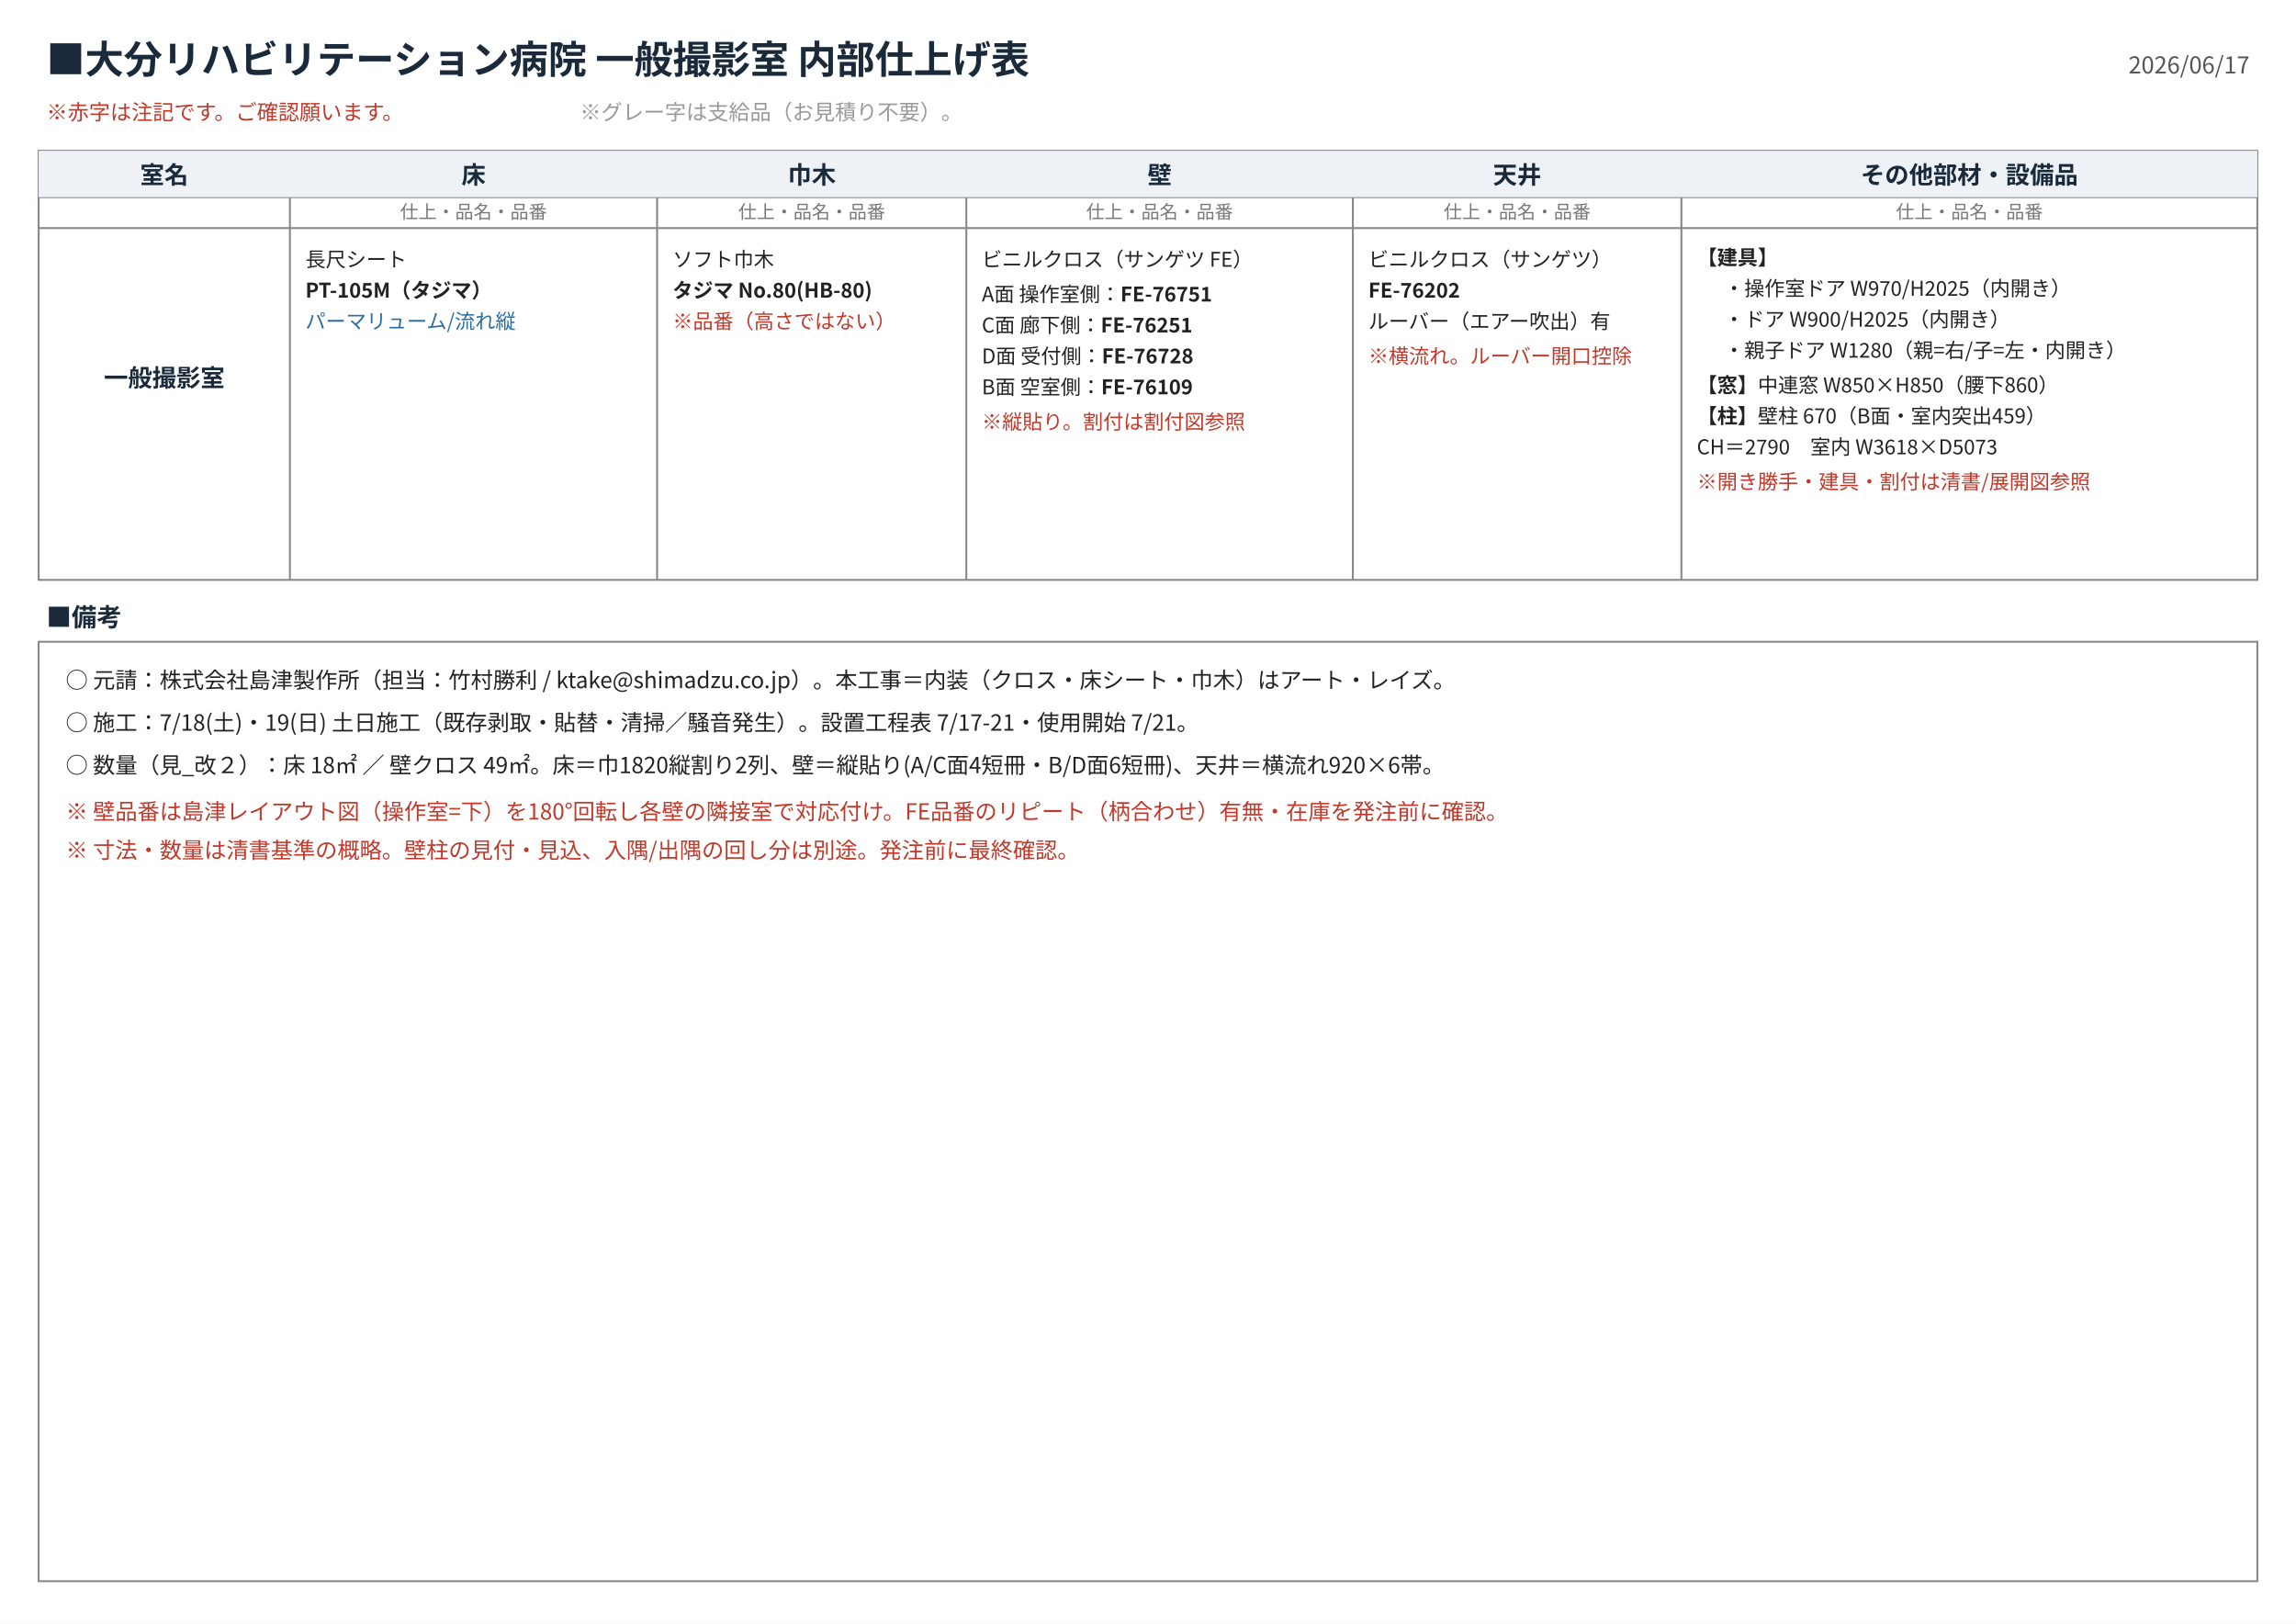
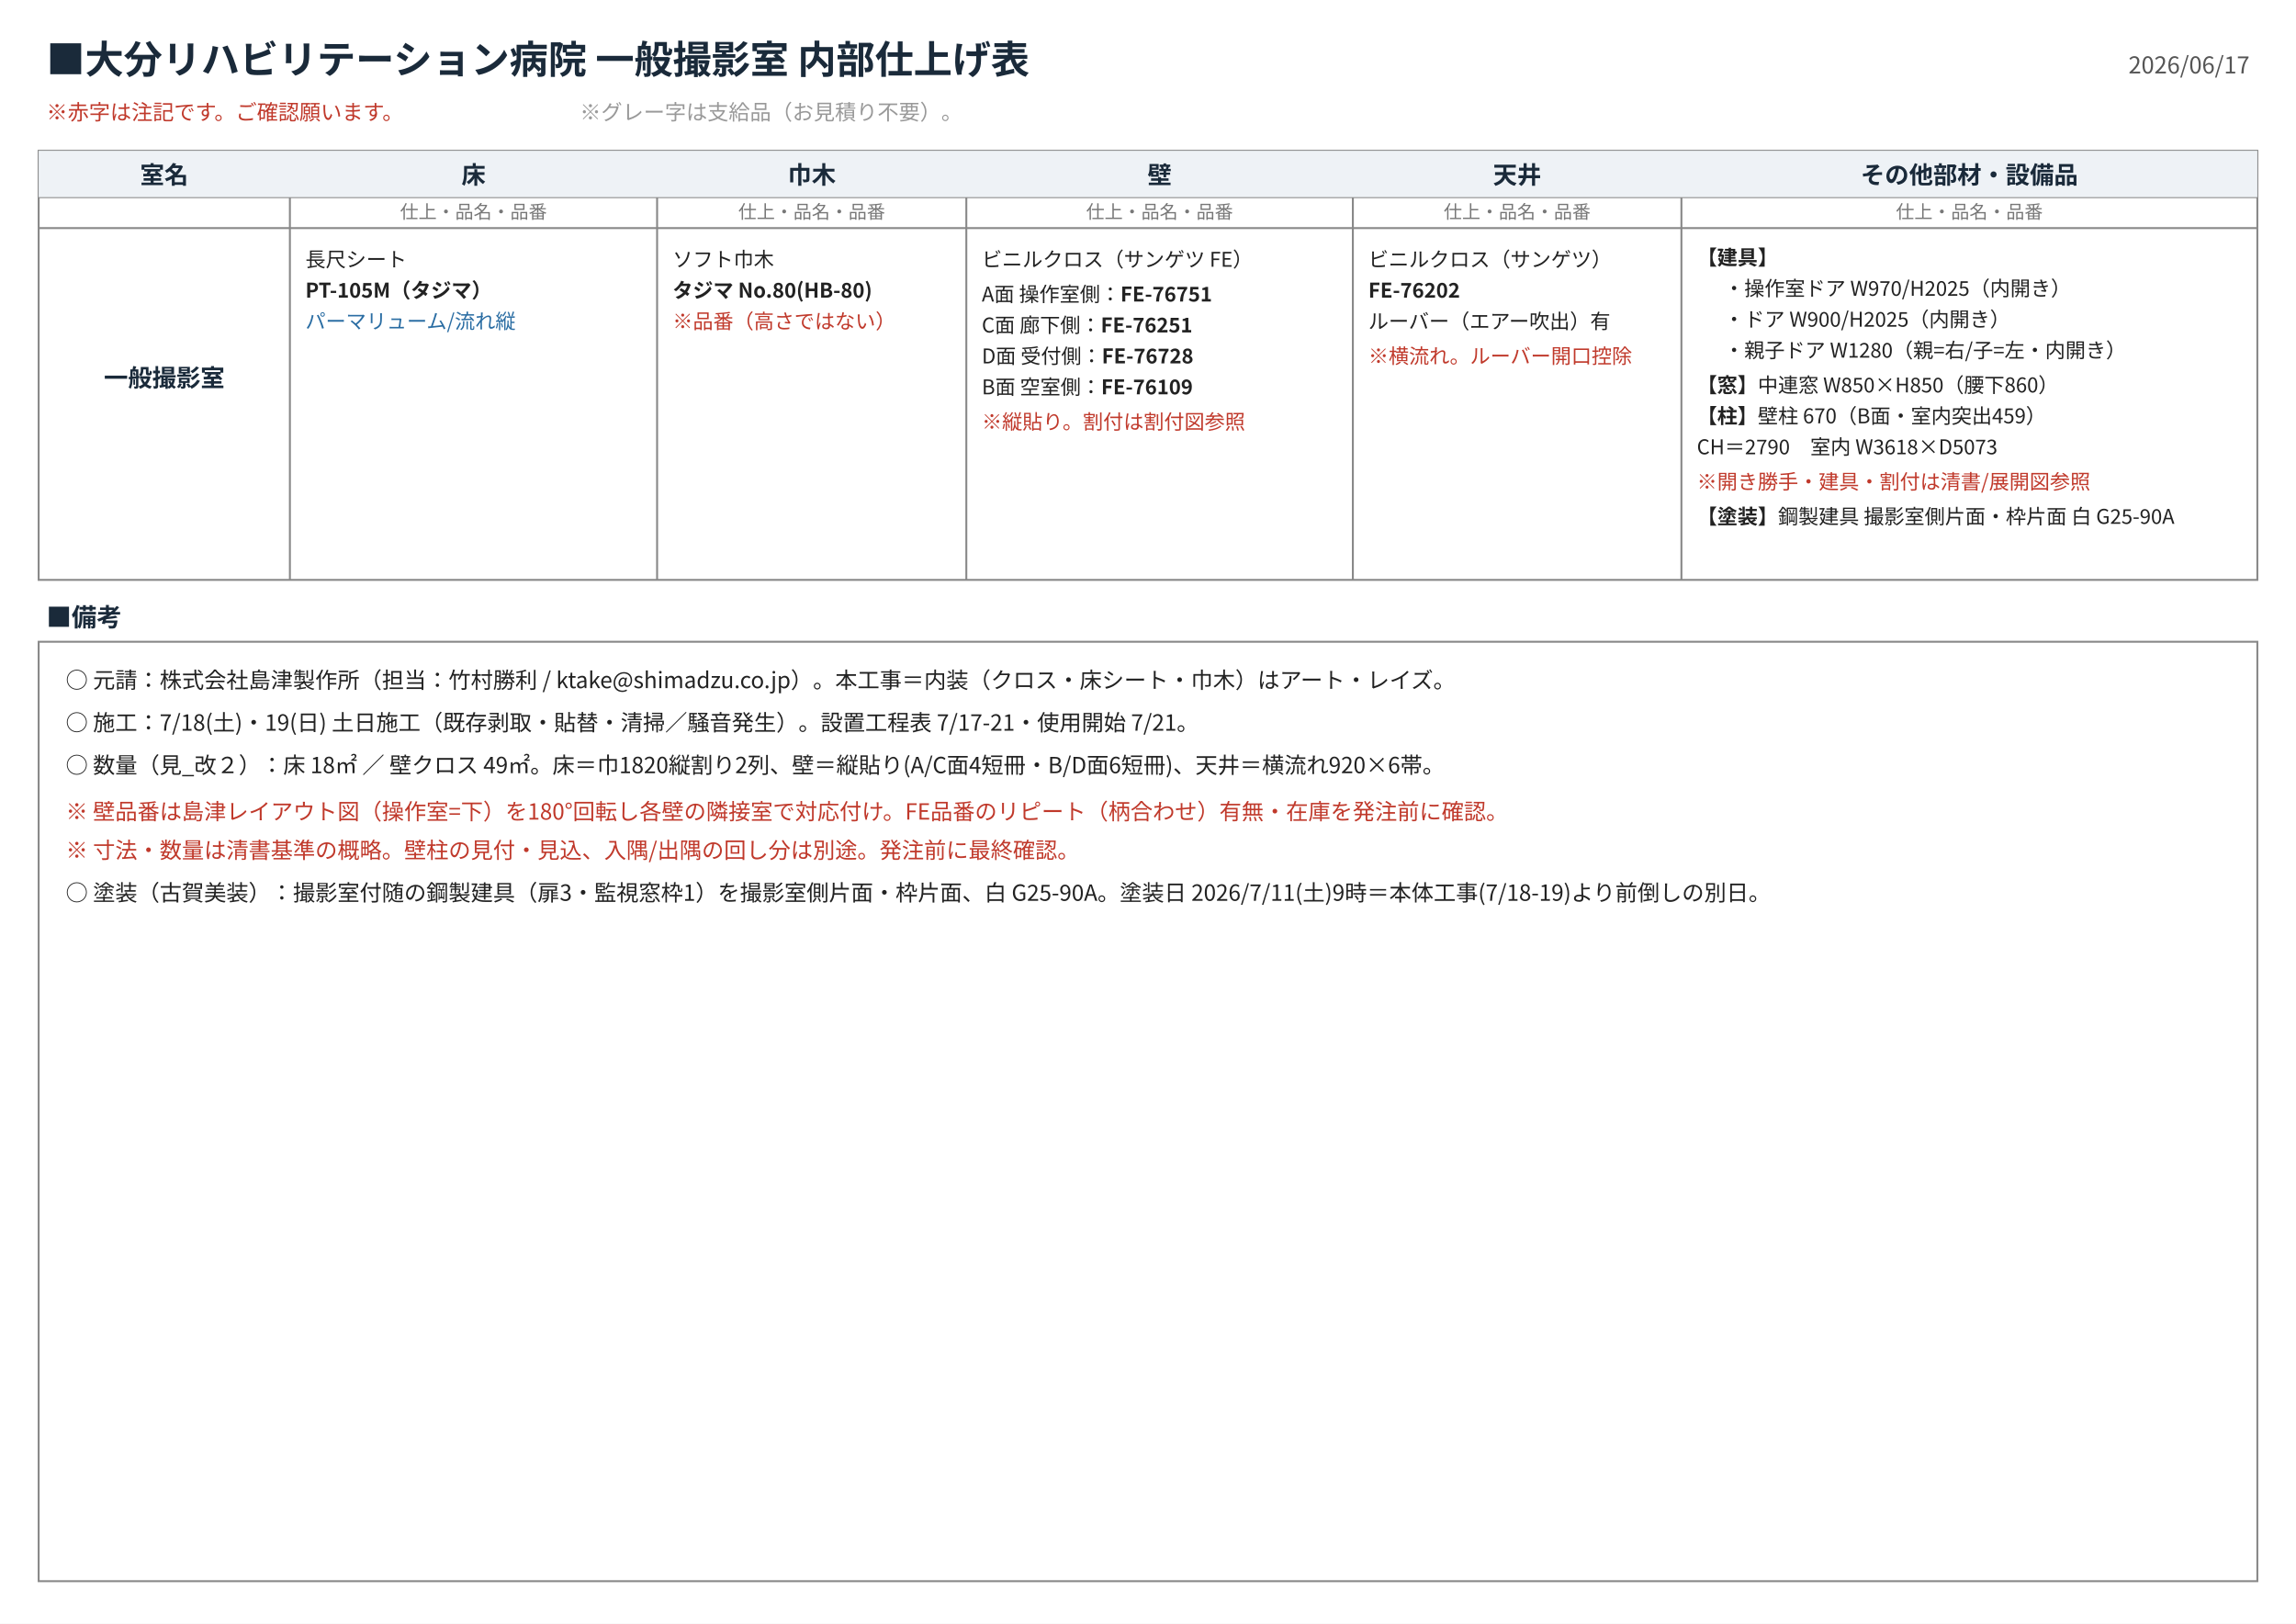
<svg xmlns="http://www.w3.org/2000/svg" viewBox="0 0 1188 840" font-family="'Noto Sans CJK JP','Noto Sans JP','IPAGothic','Yu Gothic','Hiragino Kaku Gothic ProN','Meiryo',sans-serif">
  <rect x="0" y="0" width="1188" height="840" fill="#fff" />
  <text x="24" y="38" font-size="20" font-weight="bold" fill="#1a2a3a">■大分リハビリテーション病院 一般撮影室 内部仕上げ表</text>
  <text x="1164" y="38" font-size="12" fill="#555" text-anchor="end">2026/06/17</text>
  <text x="24" y="62" font-size="11" fill="#c0392b">※赤字は注記です。ご確認願います。</text>
  <text x="300" y="62" font-size="11" fill="#999">※グレー字は支給品（お見積り不要）。</text>
  <g stroke="#888" stroke-width="1" fill="none">
    <rect x="20" y="78" width="1148" height="222" />
    <line x1="20" y1="102" x2="1168" y2="102" />
    <line x1="20" y1="118" x2="1168" y2="118" />
  </g>
  <g stroke="#888" stroke-width="1">
    <line x1="150" y1="78" x2="150" y2="300" />
    <line x1="340" y1="78" x2="340" y2="300" />
    <line x1="500" y1="78" x2="500" y2="300" />
    <line x1="700" y1="78" x2="700" y2="300" />
    <line x1="870" y1="78" x2="870" y2="300" />
  </g>
  <rect x="20" y="78" width="1148" height="24" fill="#eef2f6" />
  <g font-size="12.5" font-weight="bold" fill="#1a2a3a" text-anchor="middle">
    <text x="85" y="95">室名</text>
    <text x="245" y="95">床</text>
    <text x="420" y="95">巾木</text>
    <text x="600" y="95">壁</text>
    <text x="785" y="95">天井</text>
    <text x="1019" y="95">その他部材・設備品</text>
  </g>
  <g font-size="9.5" fill="#777" text-anchor="middle">
    <text x="245" y="113">仕上・品名・品番</text>
    <text x="420" y="113">仕上・品名・品番</text>
    <text x="600" y="113">仕上・品名・品番</text>
    <text x="785" y="113">仕上・品名・品番</text>
    <text x="1019" y="113">仕上・品名・品番</text>
  </g>
  <text x="85" y="200" font-size="12.5" font-weight="bold" fill="#1a2a3a" text-anchor="middle">一般撮影室</text>
  <g font-size="10.5" fill="#222">
    <text x="158" y="138">長尺シート</text>
    <text x="158" y="154" font-weight="bold">PT-105M（タジマ）</text>
    <text x="158" y="170" fill="#2a6da3">パーマリューム/流れ縦</text>
  </g>
  <g font-size="10.5" fill="#222">
    <text x="348" y="138">ソフト巾木</text>
    <text x="348" y="154" font-weight="bold">タジマ No.80(HB-80)</text>
    <text x="348" y="170" fill="#c0392b">※品番（高さではない）</text>
  </g>
  <g font-size="10.5" fill="#222">
    <text x="508" y="138">ビニルクロス（サンゲツ FE）</text>
    <text x="508" y="156">A面 操作室側：<tspan font-weight="bold">FE-76751</tspan>
    </text>
    <text x="508" y="172">C面 廊下側：<tspan font-weight="bold">FE-76251</tspan>
    </text>
    <text x="508" y="188">D面 受付側：<tspan font-weight="bold">FE-76728</tspan>
    </text>
    <text x="508" y="204">B面 空室側：<tspan font-weight="bold">FE-76109</tspan>
    </text>
    <text x="508" y="222" fill="#c0392b">※縦貼り。割付は割付図参照</text>
  </g>
  <g font-size="10.5" fill="#222">
    <text x="708" y="138">ビニルクロス（サンゲツ）</text>
    <text x="708" y="154" font-weight="bold">FE-76202</text>
    <text x="708" y="170">ルーバー（エアー吹出）有</text>
    <text x="708" y="188" fill="#c0392b">※横流れ。ルーバー開口控除</text>
  </g>
  <g font-size="10.5" fill="#222">
    <text x="878" y="137" font-weight="bold">【建具】</text>
    <text x="892" y="153">・操作室ドア W970/H2025（内開き）</text>
    <text x="892" y="169">・ドア W900/H2025（内開き）</text>
    <text x="892" y="185">・親子ドア W1280（親=右/子=左・内開き）</text>
    <text x="878" y="203" font-weight="bold">【窓】<tspan font-weight="normal">中連窓 W850×H850（腰下860）</tspan>
    </text>
    <text x="878" y="219" font-weight="bold">【柱】<tspan font-weight="normal">壁柱 670（B面・室内突出459）</tspan>
    </text>
    <text x="878" y="235">CH＝2790　室内 W3618×D5073</text>
    <text x="878" y="253" fill="#c0392b">※開き勝手・建具・割付は清書/展開図参照</text>
+     <text x="878" y="271" font-weight="bold">【塗装】<tspan font-weight="normal">鋼製建具 撮影室側片面・枠片面 白 G25-90A</tspan>
+     </text>
  </g>
  <text x="24" y="324" font-size="13" font-weight="bold" fill="#1a2a3a">■備考</text>
  <rect x="20" y="332" width="1148" height="486" fill="#fff" stroke="#888" stroke-width="1" />
  <g font-size="11.5" fill="#222">
    <text x="34" y="356">○ 元請：株式会社島津製作所（担当：竹村勝利 / ktake@shimadzu.co.jp）。本工事＝内装（クロス・床シート・巾木）はアート・レイズ。</text>
    <text x="34" y="378">○ 施工：7/18(土)・19(日) 土日施工（既存剥取・貼替・清掃／騒音発生）。設置工程表 7/17-21・使用開始 7/21。</text>
    <text x="34" y="400">○ 数量（見_改２）：床 18㎡ ／ 壁クロス 49㎡。床＝巾1820縦割り2列、壁＝縦貼り(A/C面4短冊・B/D面6短冊)、天井＝横流れ920×6帯。</text>
    <text x="34" y="424" fill="#c0392b">※ 壁品番は島津レイアウト図（操作室=下）を180°回転し各壁の隣接室で対応付け。FE品番のリピート（柄合わせ）有無・在庫を発注前に確認。</text>
    <text x="34" y="444" fill="#c0392b">※ 寸法・数量は清書基準の概略。壁柱の見付・見込、入隅/出隅の回し分は別途。発注前に最終確認。</text>
+     <text x="34" y="466">○ 塗装（古賀美装）：撮影室付随の鋼製建具（扉3・監視窓枠1）を撮影室側片面・枠片面、白 G25-90A。塗装日 2026/7/11(土)9時＝本体工事(7/18-19)より前倒しの別日。</text>
  </g>
</svg>
